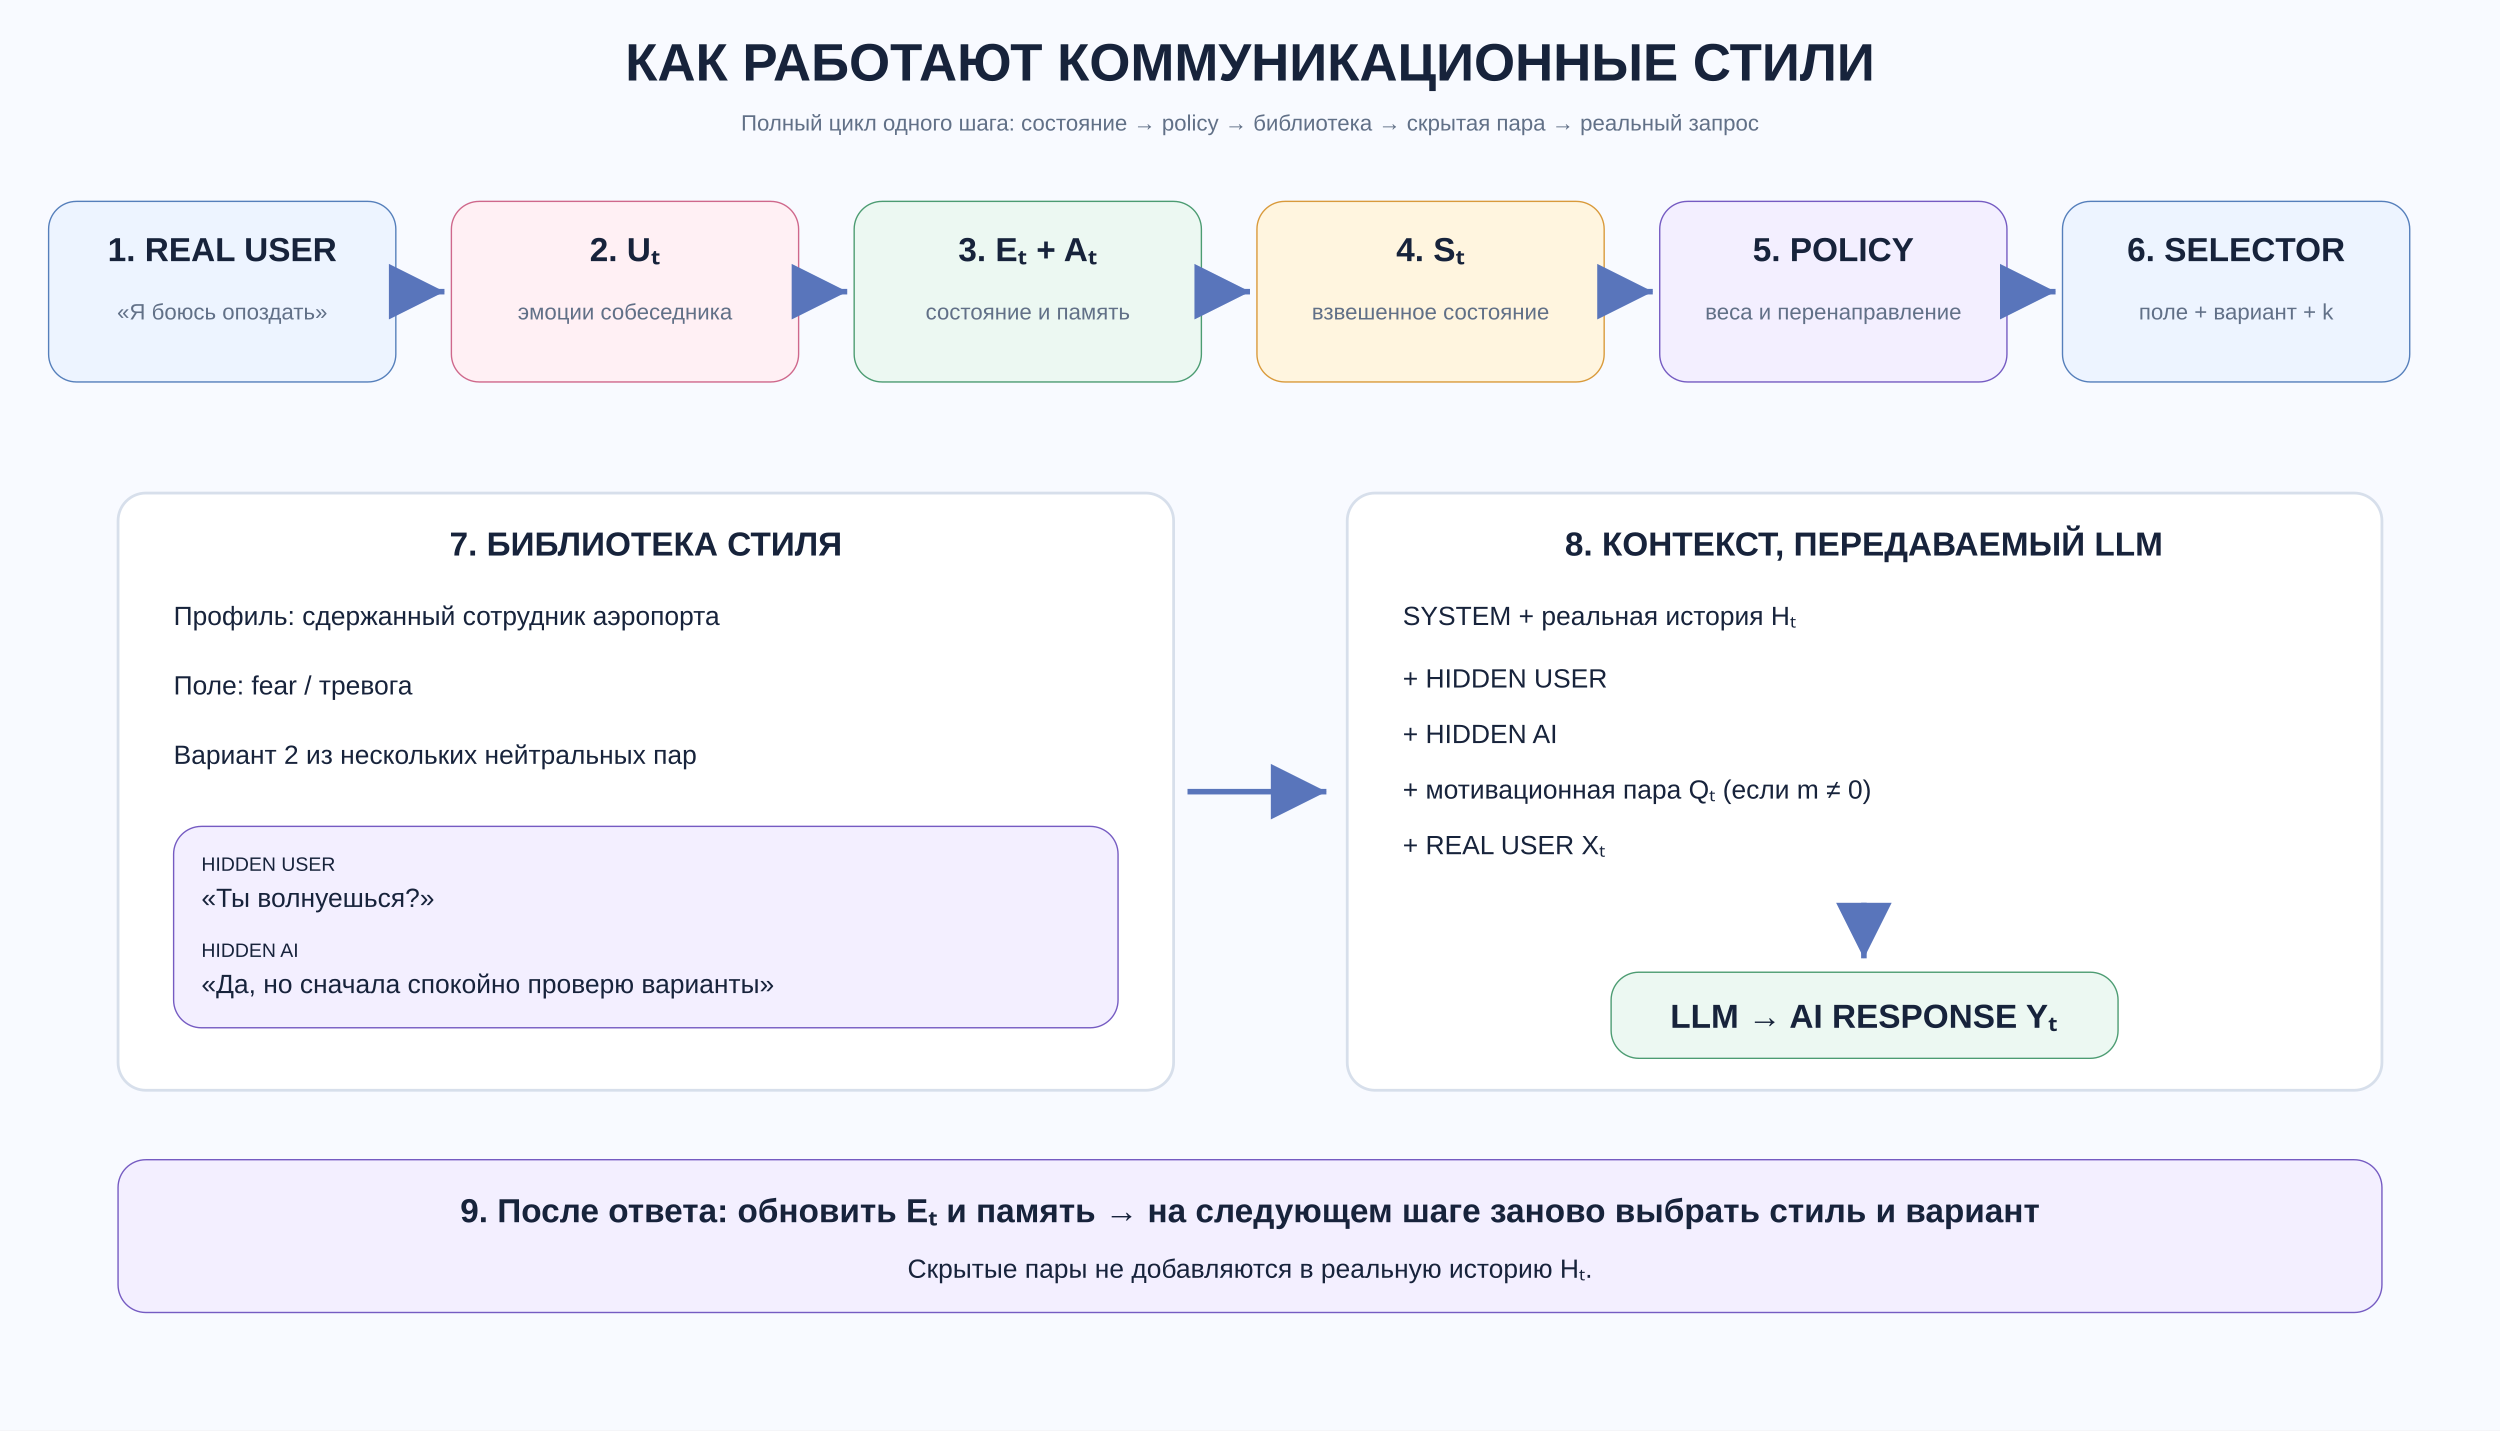
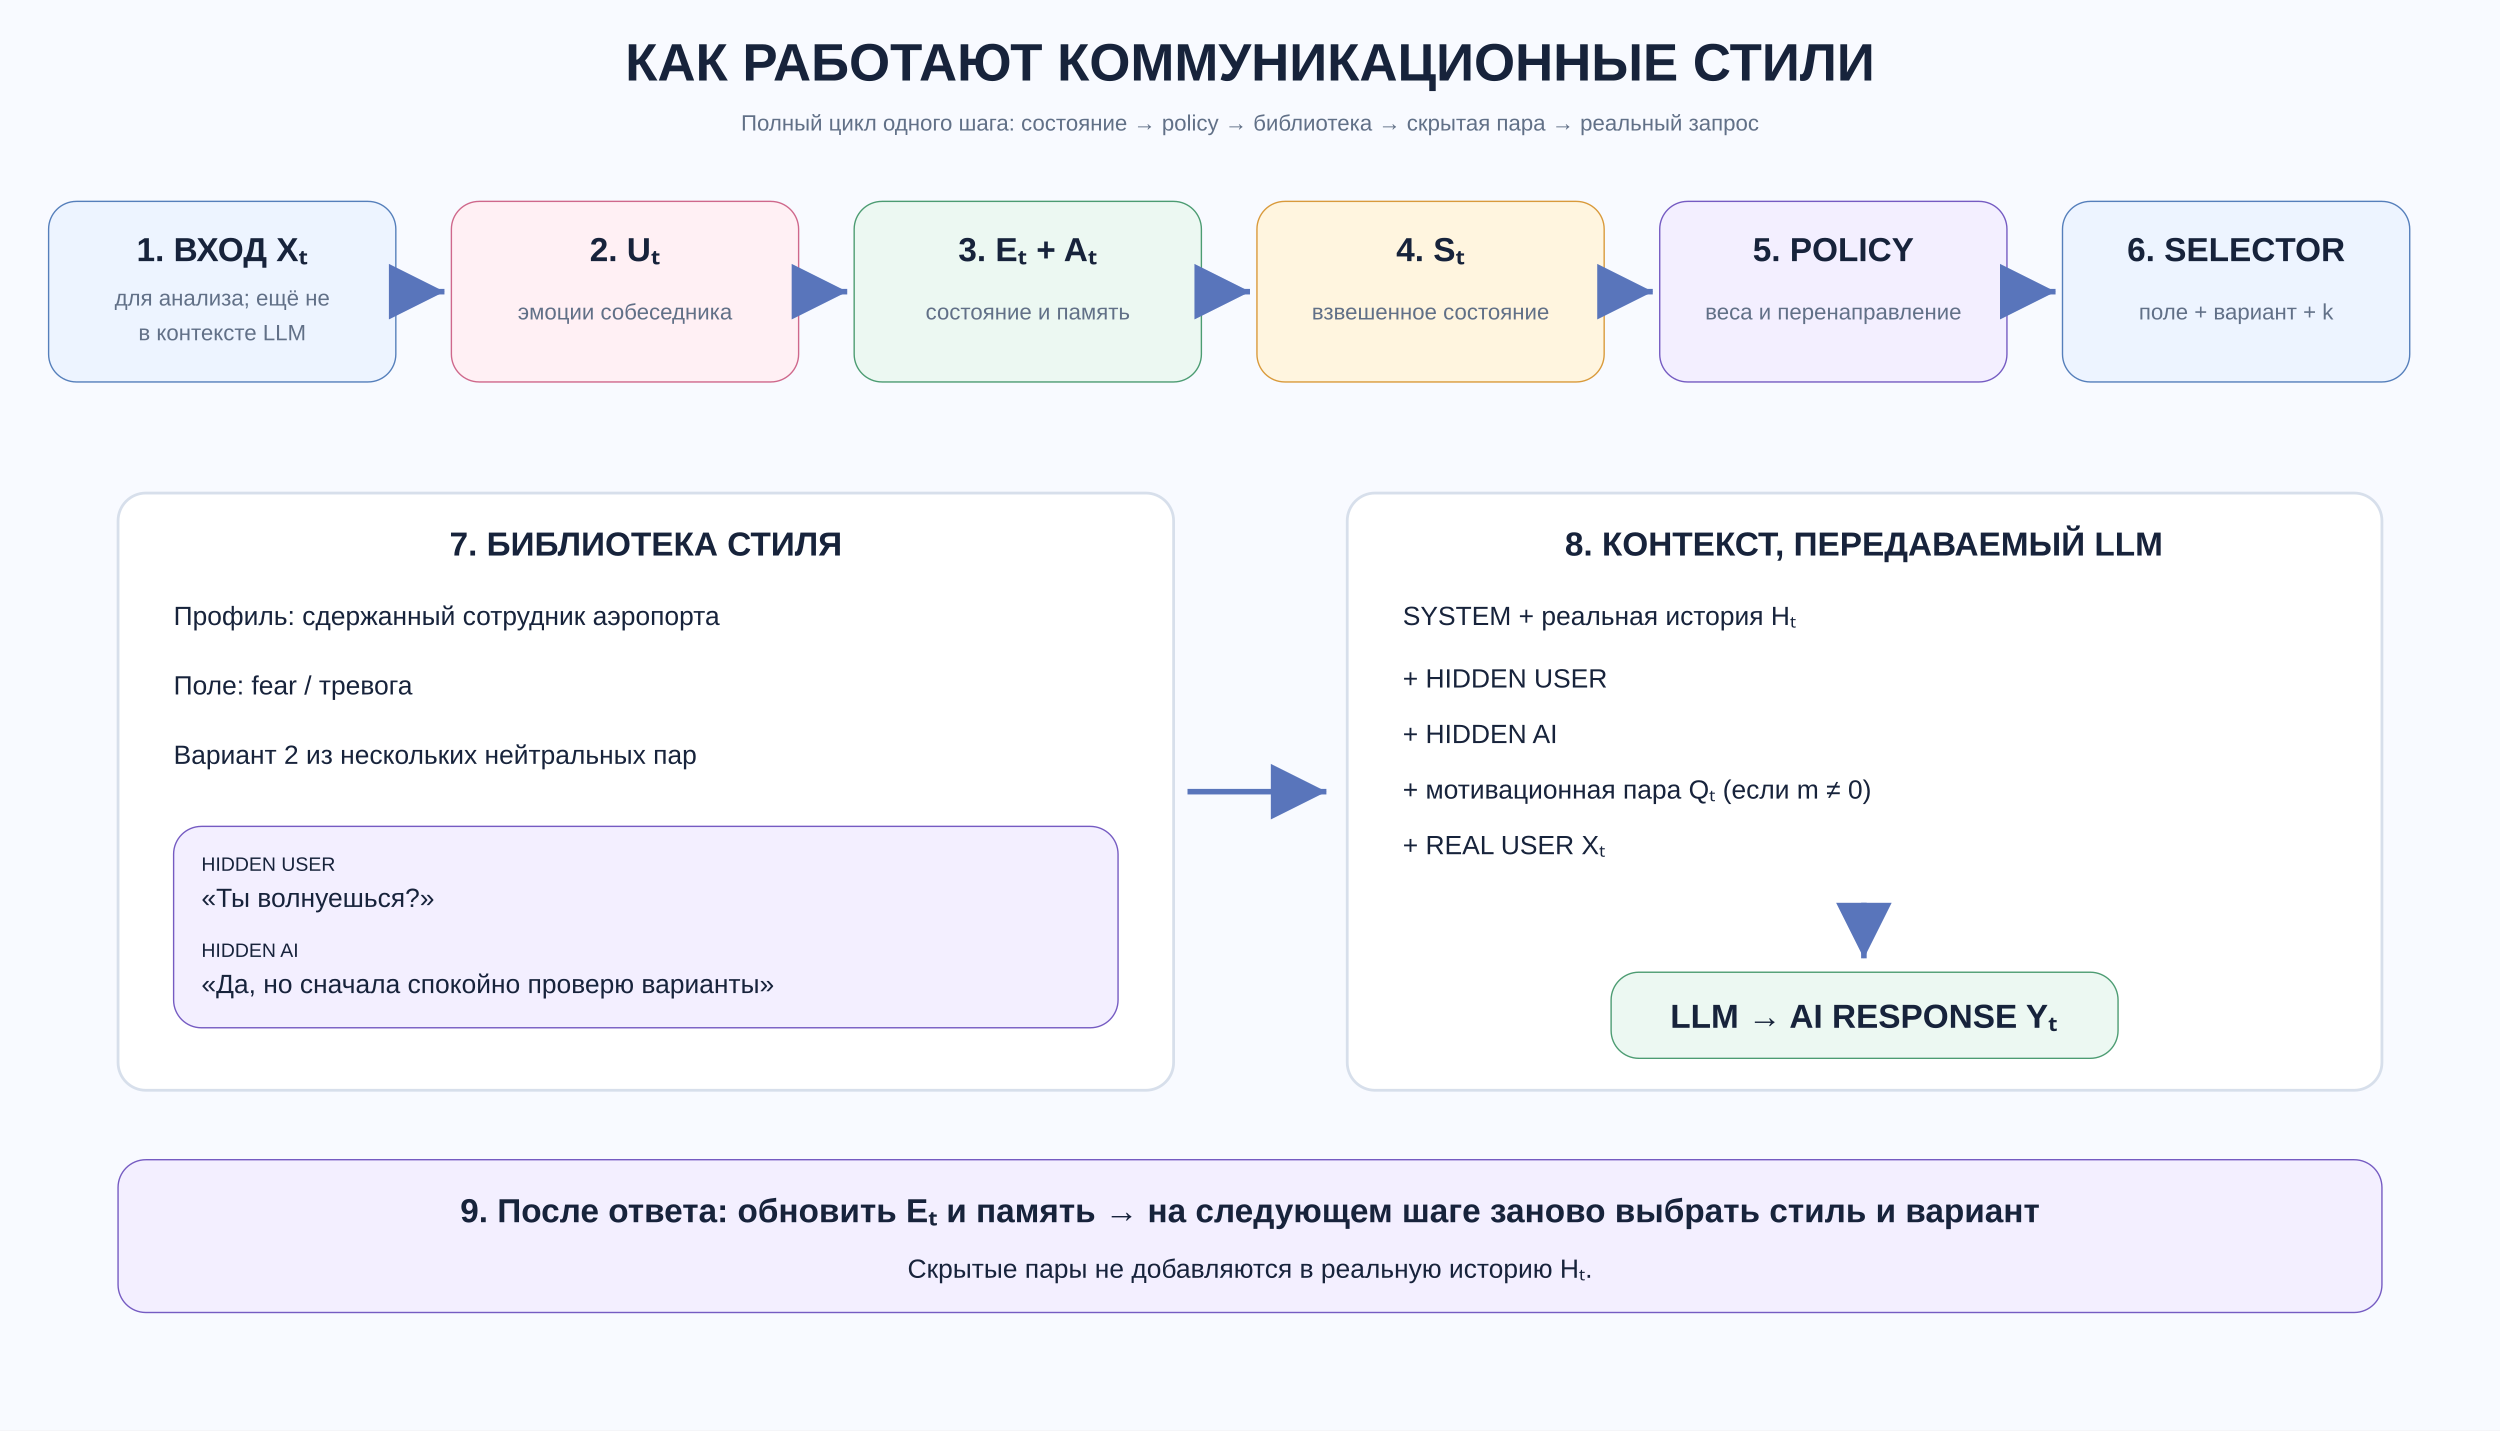
<svg xmlns="http://www.w3.org/2000/svg" width="1800" height="1030" viewBox="0 0 1800 1030">
  <defs>
    <style>
.t{font-family:Arial,sans-serif;fill:#17233b}.h{font-size:38px;font-weight:800}.b{font-size:24px;font-weight:750}.s{font-size:19px}.c{font-size:16px;fill:#617087}.tiny{font-size:14px}.card{fill:#fff;stroke:#d7dfeb;stroke-width:2}.blue{fill:#edf4ff;stroke:#557fbb}.pink{fill:#fff0f4;stroke:#cf688b}.green{fill:#ecf8f2;stroke:#4c9c72}.orange{fill:#fff5df;stroke:#d99a3b}.purple{fill:#f3efff;stroke:#755bc2}.dash{stroke-dasharray:9 7}.line{fill:none;stroke:#5975bb;stroke-width:4;marker-end:url(#a)}
</style>
    <marker id="a" markerWidth="12" markerHeight="12" refX="10" refY="5" orient="auto">
      <path d="M0 0L10 5L0 10z" fill="#5975bb" />
    </marker>
  </defs>
  <rect width="1800" height="1030" fill="#f8faff" />
  <text x="900.0" y="58" text-anchor="middle" class="t h">КАК РАБОТАЮТ КОММУНИКАЦИОННЫЕ СТИЛИ</text>
  <text x="900.0" y="94" text-anchor="middle" class="t c">Полный цикл одного шага: состояние → policy → библиотека → скрытая пара → реальный запрос</text>
  <rect x="35" y="145" width="250" height="130" rx="20" class="blue" />
-   <text x="160" y="188" text-anchor="middle" class="t b">1. REAL USER</text>
-   <text x="160" y="230" text-anchor="middle" class="t c">«Я боюсь опоздать»</text>
+   <text x="160" y="188" text-anchor="middle" class="t b">1. ВХОД Xₜ</text>
+   <text x="160" y="220" text-anchor="middle" class="t c">для анализа; ещё не</text>
+   <text x="160" y="245" text-anchor="middle" class="t c">в контексте LLM</text>
  <path d="M290 210 L320 210" class="line" />
  <rect x="325" y="145" width="250" height="130" rx="20" class="pink" />
  <text x="450" y="188" text-anchor="middle" class="t b">2. Uₜ</text>
  <text x="450" y="230" text-anchor="middle" class="t c">эмоции собеседника</text>
  <path d="M580 210 L610 210" class="line" />
  <rect x="615" y="145" width="250" height="130" rx="20" class="green" />
  <text x="740" y="188" text-anchor="middle" class="t b">3. Eₜ + Aₜ</text>
  <text x="740" y="230" text-anchor="middle" class="t c">состояние и память</text>
  <path d="M870 210 L900 210" class="line" />
  <rect x="905" y="145" width="250" height="130" rx="20" class="orange" />
  <text x="1030" y="188" text-anchor="middle" class="t b">4. Sₜ</text>
  <text x="1030" y="230" text-anchor="middle" class="t c">взвешенное состояние</text>
  <path d="M1160 210 L1190 210" class="line" />
  <rect x="1195" y="145" width="250" height="130" rx="20" class="purple" />
  <text x="1320" y="188" text-anchor="middle" class="t b">5. POLICY</text>
  <text x="1320" y="230" text-anchor="middle" class="t c">веса и перенаправление</text>
  <path d="M1450 210 L1480 210" class="line" />
  <rect x="1485" y="145" width="250" height="130" rx="20" class="blue" />
  <text x="1610" y="188" text-anchor="middle" class="t b">6. SELECTOR</text>
  <text x="1610" y="230" text-anchor="middle" class="t c">поле + вариант + k</text>
  <rect x="85" y="355" width="760" height="430" rx="20" class="card" />
  <text x="465" y="400" text-anchor="middle" class="t b">7. БИБЛИОТЕКА СТИЛЯ</text>
  <text x="125" y="450" text-anchor="start" class="t s">Профиль: сдержанный сотрудник аэропорта</text>
  <text x="125" y="500" text-anchor="start" class="t s">Поле: fear / тревога</text>
  <text x="125" y="550" text-anchor="start" class="t s">Вариант 2 из нескольких нейтральных пар</text>
  <rect x="125" y="595" width="680" height="145" rx="20" class="purple" />
  <text x="145" y="627" text-anchor="start" class="t tiny">HIDDEN USER</text>
  <text x="145" y="653" text-anchor="start" class="t s">«Ты волнуешься?»</text>
  <text x="145" y="689" text-anchor="start" class="t tiny">HIDDEN AI</text>
  <text x="145" y="715" text-anchor="start" class="t s">«Да, но сначала спокойно проверю варианты»</text>
  <path d="M855 570 L955 570" class="line" />
  <rect x="970" y="355" width="745" height="430" rx="20" class="card" />
  <text x="1342" y="400" text-anchor="middle" class="t b">8. КОНТЕКСТ, ПЕРЕДАВАЕМЫЙ LLM</text>
  <text x="1010" y="450" text-anchor="start" class="t s">SYSTEM + реальная история Hₜ</text>
  <text x="1010" y="495" text-anchor="start" class="t s">+ HIDDEN USER</text>
  <text x="1010" y="535" text-anchor="start" class="t s">+ HIDDEN AI</text>
  <text x="1010" y="575" text-anchor="start" class="t s">+ мотивационная пара Qₜ (если m ≠ 0)</text>
  <text x="1010" y="615" text-anchor="start" class="t s">+ REAL USER Xₜ</text>
  <path d="M1342 650 L1342 690" class="line" />
  <rect x="1160" y="700" width="365" height="62" rx="20" class="green" />
  <text x="1342" y="740" text-anchor="middle" class="t b">LLM → AI RESPONSE Yₜ</text>
  <rect x="85" y="835" width="1630" height="110" rx="20" class="purple" />
  <text x="900" y="880" text-anchor="middle" class="t b">9. После ответа: обновить Eₜ и память → на следующем шаге заново выбрать стиль и вариант</text>
  <text x="900" y="920" text-anchor="middle" class="t s">Скрытые пары не добавляются в реальную историю Hₜ.</text>
</svg>
